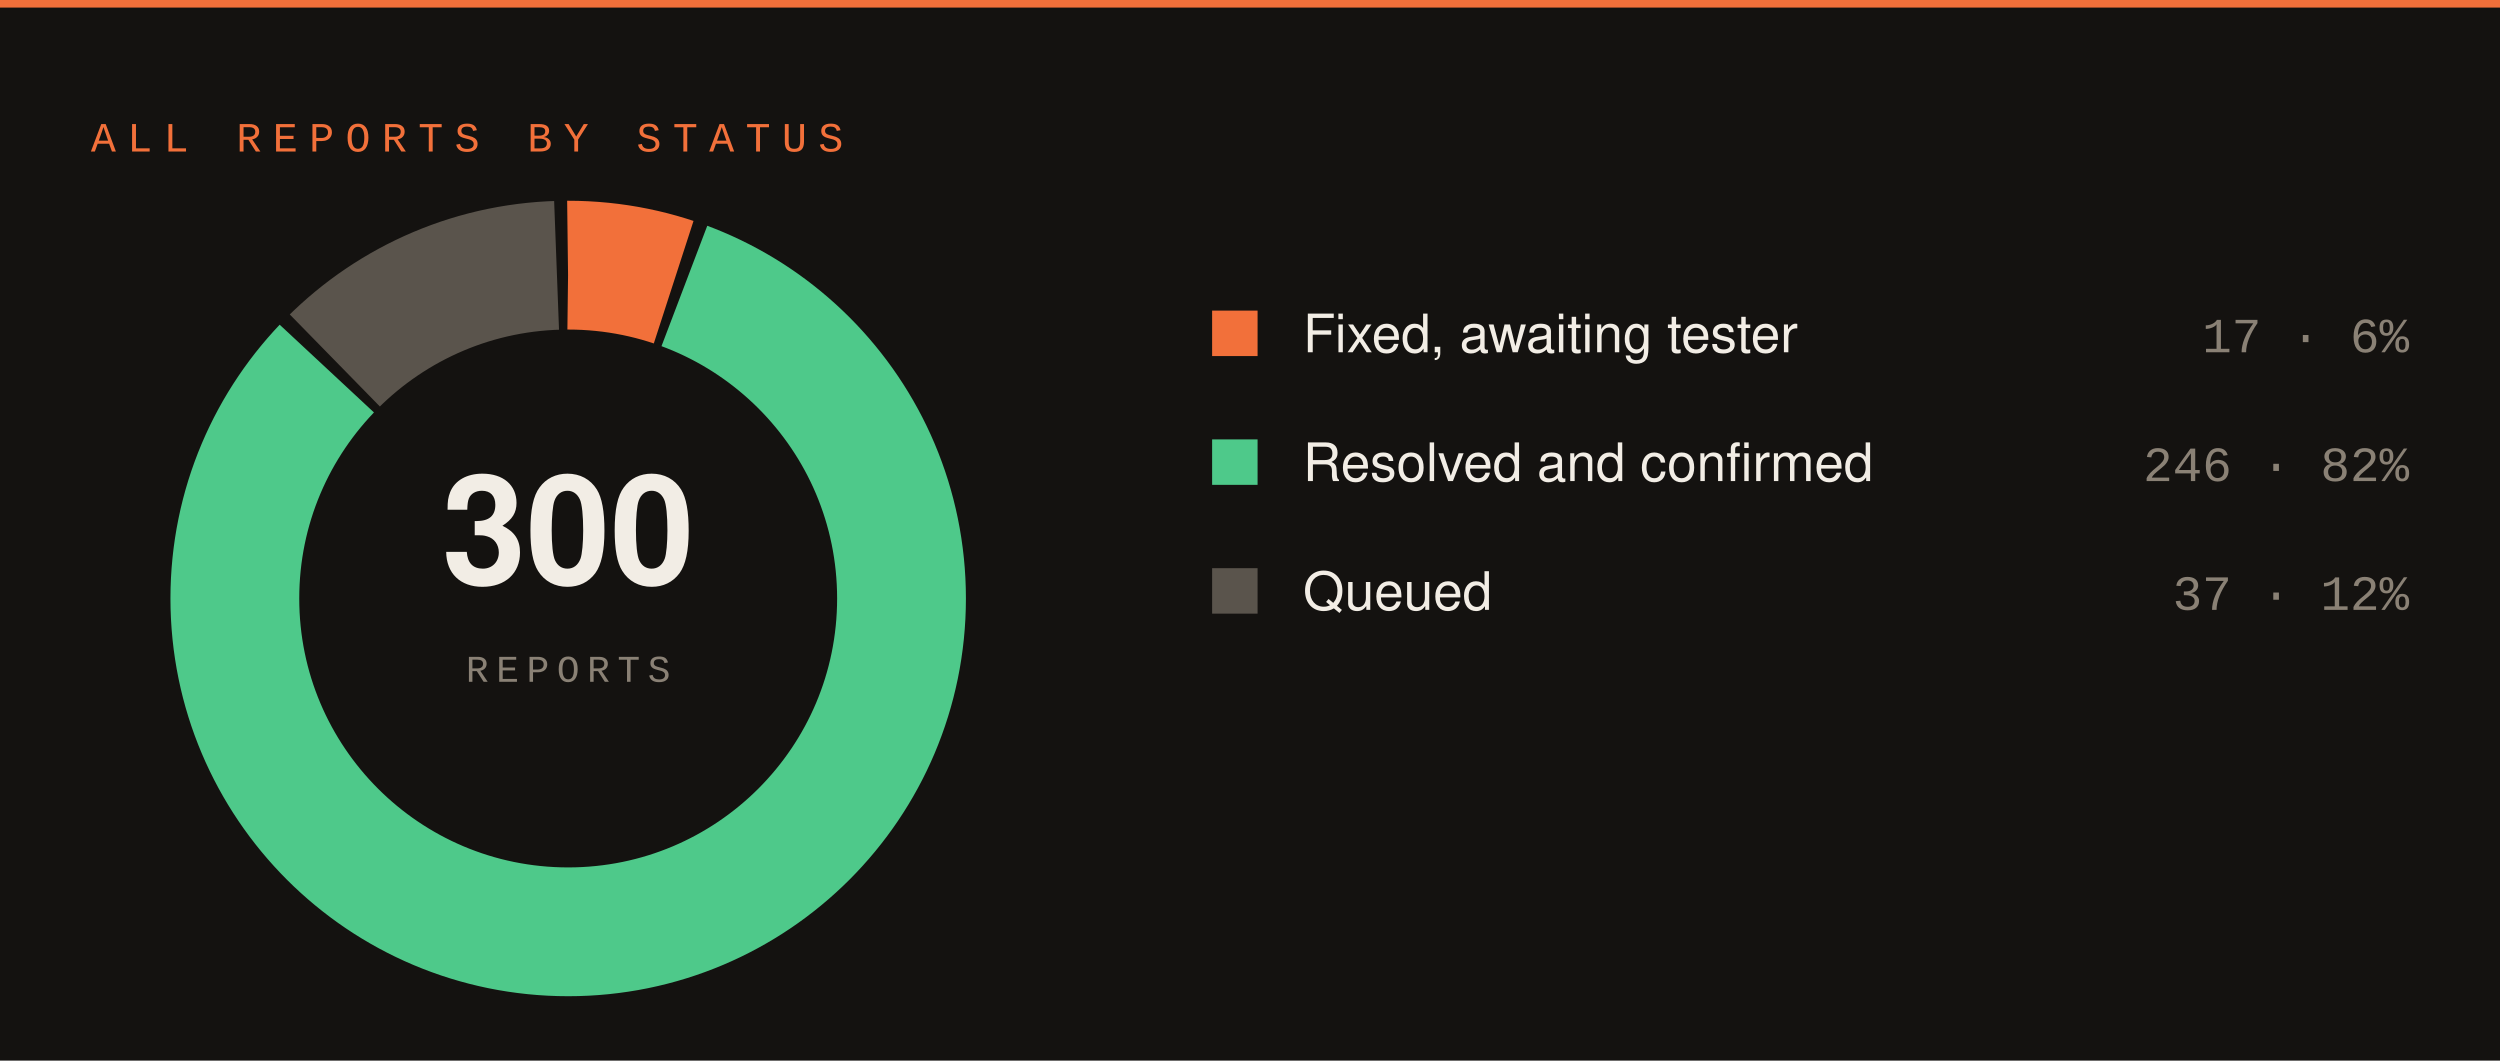
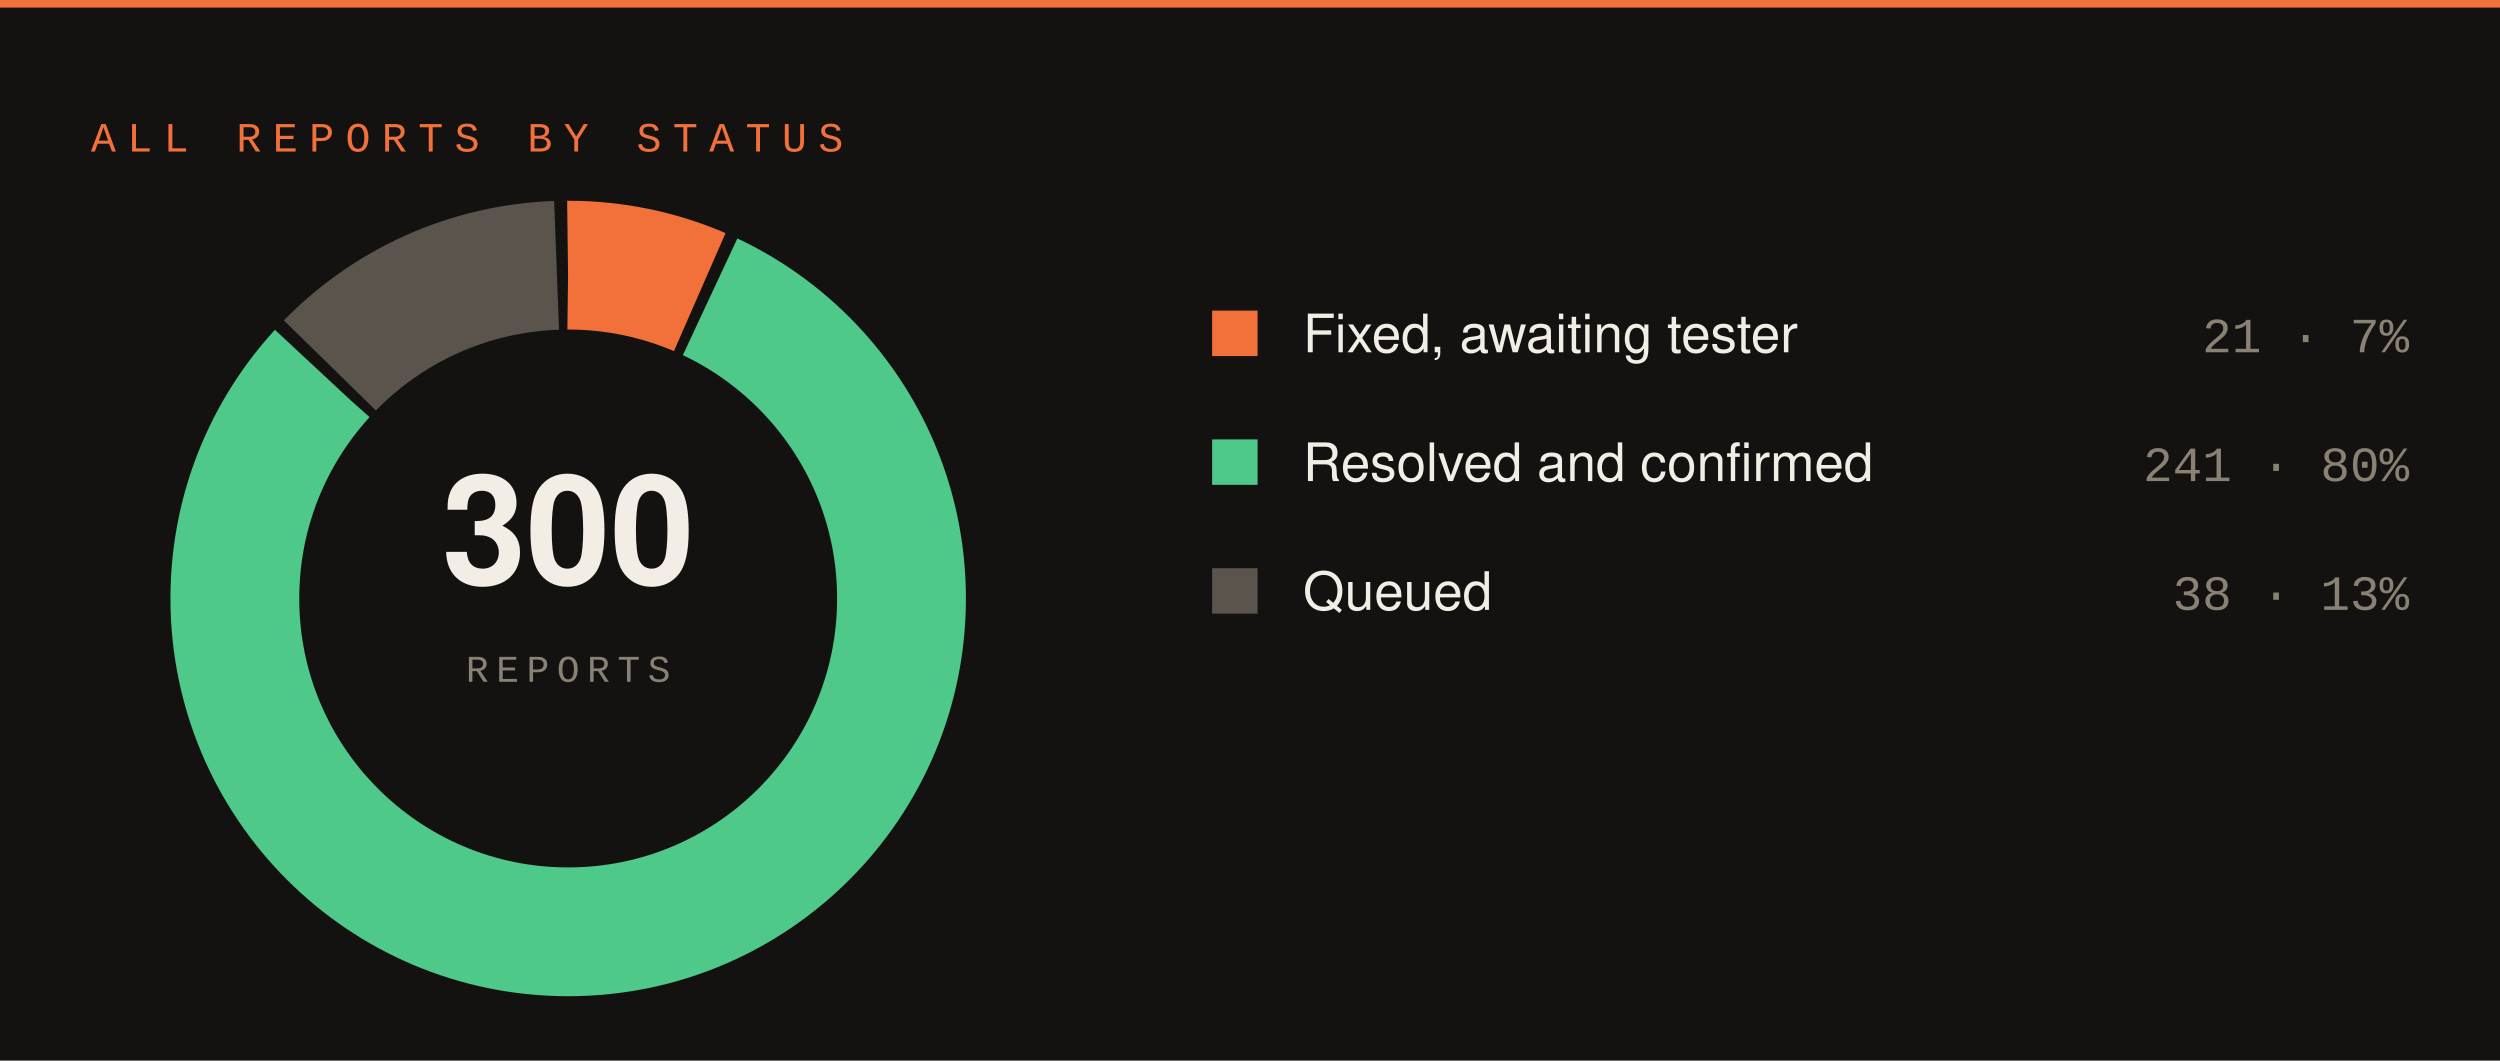
<svg xmlns="http://www.w3.org/2000/svg" width="660" height="280" viewBox="0 0 660 280">
  <rect width="660" height="280" fill="#141210" />
  <rect x="0" y="0" width="660" height="2" fill="#f2703a" />
  <text x="24" y="40" font-family="SFMono-Regular,Consolas,Liberation Mono,monospace" font-size="11" letter-spacing="3" fill="#f2703a">ALL REPORTS BY STATUS</text>
-   <circle cx="150" cy="158" r="88" fill="none" stroke="#f2703a" stroke-width="34" stroke-dasharray="28.33 524.59" stroke-dashoffset="-0.00" transform="rotate(-90 150 158)" />
-   <circle cx="150" cy="158" r="88" fill="none" stroke="#4ec98a" stroke-width="34" stroke-dasharray="450.39 102.53" stroke-dashoffset="-31.33" transform="rotate(-90 150 158)" />
-   <circle cx="150" cy="158" r="88" fill="none" stroke="#5a544c" stroke-width="34" stroke-dasharray="65.19 487.73" stroke-dashoffset="-484.73" transform="rotate(-90 150 158)" />
+   <circle cx="150" cy="158" r="88" fill="none" stroke="#f2703a" stroke-width="34" stroke-dasharray="35.70 517.22" stroke-dashoffset="-0.00" transform="rotate(-90 150 158)" />
+   <circle cx="150" cy="158" r="88" fill="none" stroke="#4ec98a" stroke-width="34" stroke-dasharray="441.18 111.74" stroke-dashoffset="-38.70" transform="rotate(-90 150 158)" />
+   <circle cx="150" cy="158" r="88" fill="none" stroke="#5a544c" stroke-width="34" stroke-dasharray="67.04 485.88" stroke-dashoffset="-482.88" transform="rotate(-90 150 158)" />
  <text x="150" y="154" font-family="-apple-system,Segoe UI,Helvetica,Arial,sans-serif" font-size="40" font-weight="700" fill="#f2ede5" text-anchor="middle">300</text>
  <text x="150" y="180" font-family="SFMono-Regular,Consolas,Liberation Mono,monospace" font-size="10" letter-spacing="2" fill="#8a8175" text-anchor="middle">REPORTS</text>
  <rect x="320" y="82" width="12" height="12" fill="#f2703a" />
  <text x="344" y="93" font-family="-apple-system,Segoe UI,Helvetica,Arial,sans-serif" font-size="14" fill="#f2ede5">Fixed, awaiting tester</text>
-   <text x="636" y="93" font-family="SFMono-Regular,Consolas,Liberation Mono,monospace" font-size="13" fill="#8a8175" text-anchor="end">17 · 6%</text>
+   <text x="636" y="93" font-family="SFMono-Regular,Consolas,Liberation Mono,monospace" font-size="13" fill="#8a8175" text-anchor="end">21 · 7%</text>
  <rect x="320" y="116" width="12" height="12" fill="#4ec98a" />
  <text x="344" y="127" font-family="-apple-system,Segoe UI,Helvetica,Arial,sans-serif" font-size="14" fill="#f2ede5">Resolved and confirmed</text>
-   <text x="636" y="127" font-family="SFMono-Regular,Consolas,Liberation Mono,monospace" font-size="13" fill="#8a8175" text-anchor="end">246 · 82%</text>
+   <text x="636" y="127" font-family="SFMono-Regular,Consolas,Liberation Mono,monospace" font-size="13" fill="#8a8175" text-anchor="end">241 · 80%</text>
  <rect x="320" y="150" width="12" height="12" fill="#5a544c" />
  <text x="344" y="161" font-family="-apple-system,Segoe UI,Helvetica,Arial,sans-serif" font-size="14" fill="#f2ede5">Queued</text>
-   <text x="636" y="161" font-family="SFMono-Regular,Consolas,Liberation Mono,monospace" font-size="13" fill="#8a8175" text-anchor="end">37 · 12%</text>
+   <text x="636" y="161" font-family="SFMono-Regular,Consolas,Liberation Mono,monospace" font-size="13" fill="#8a8175" text-anchor="end">38 · 13%</text>
</svg>
